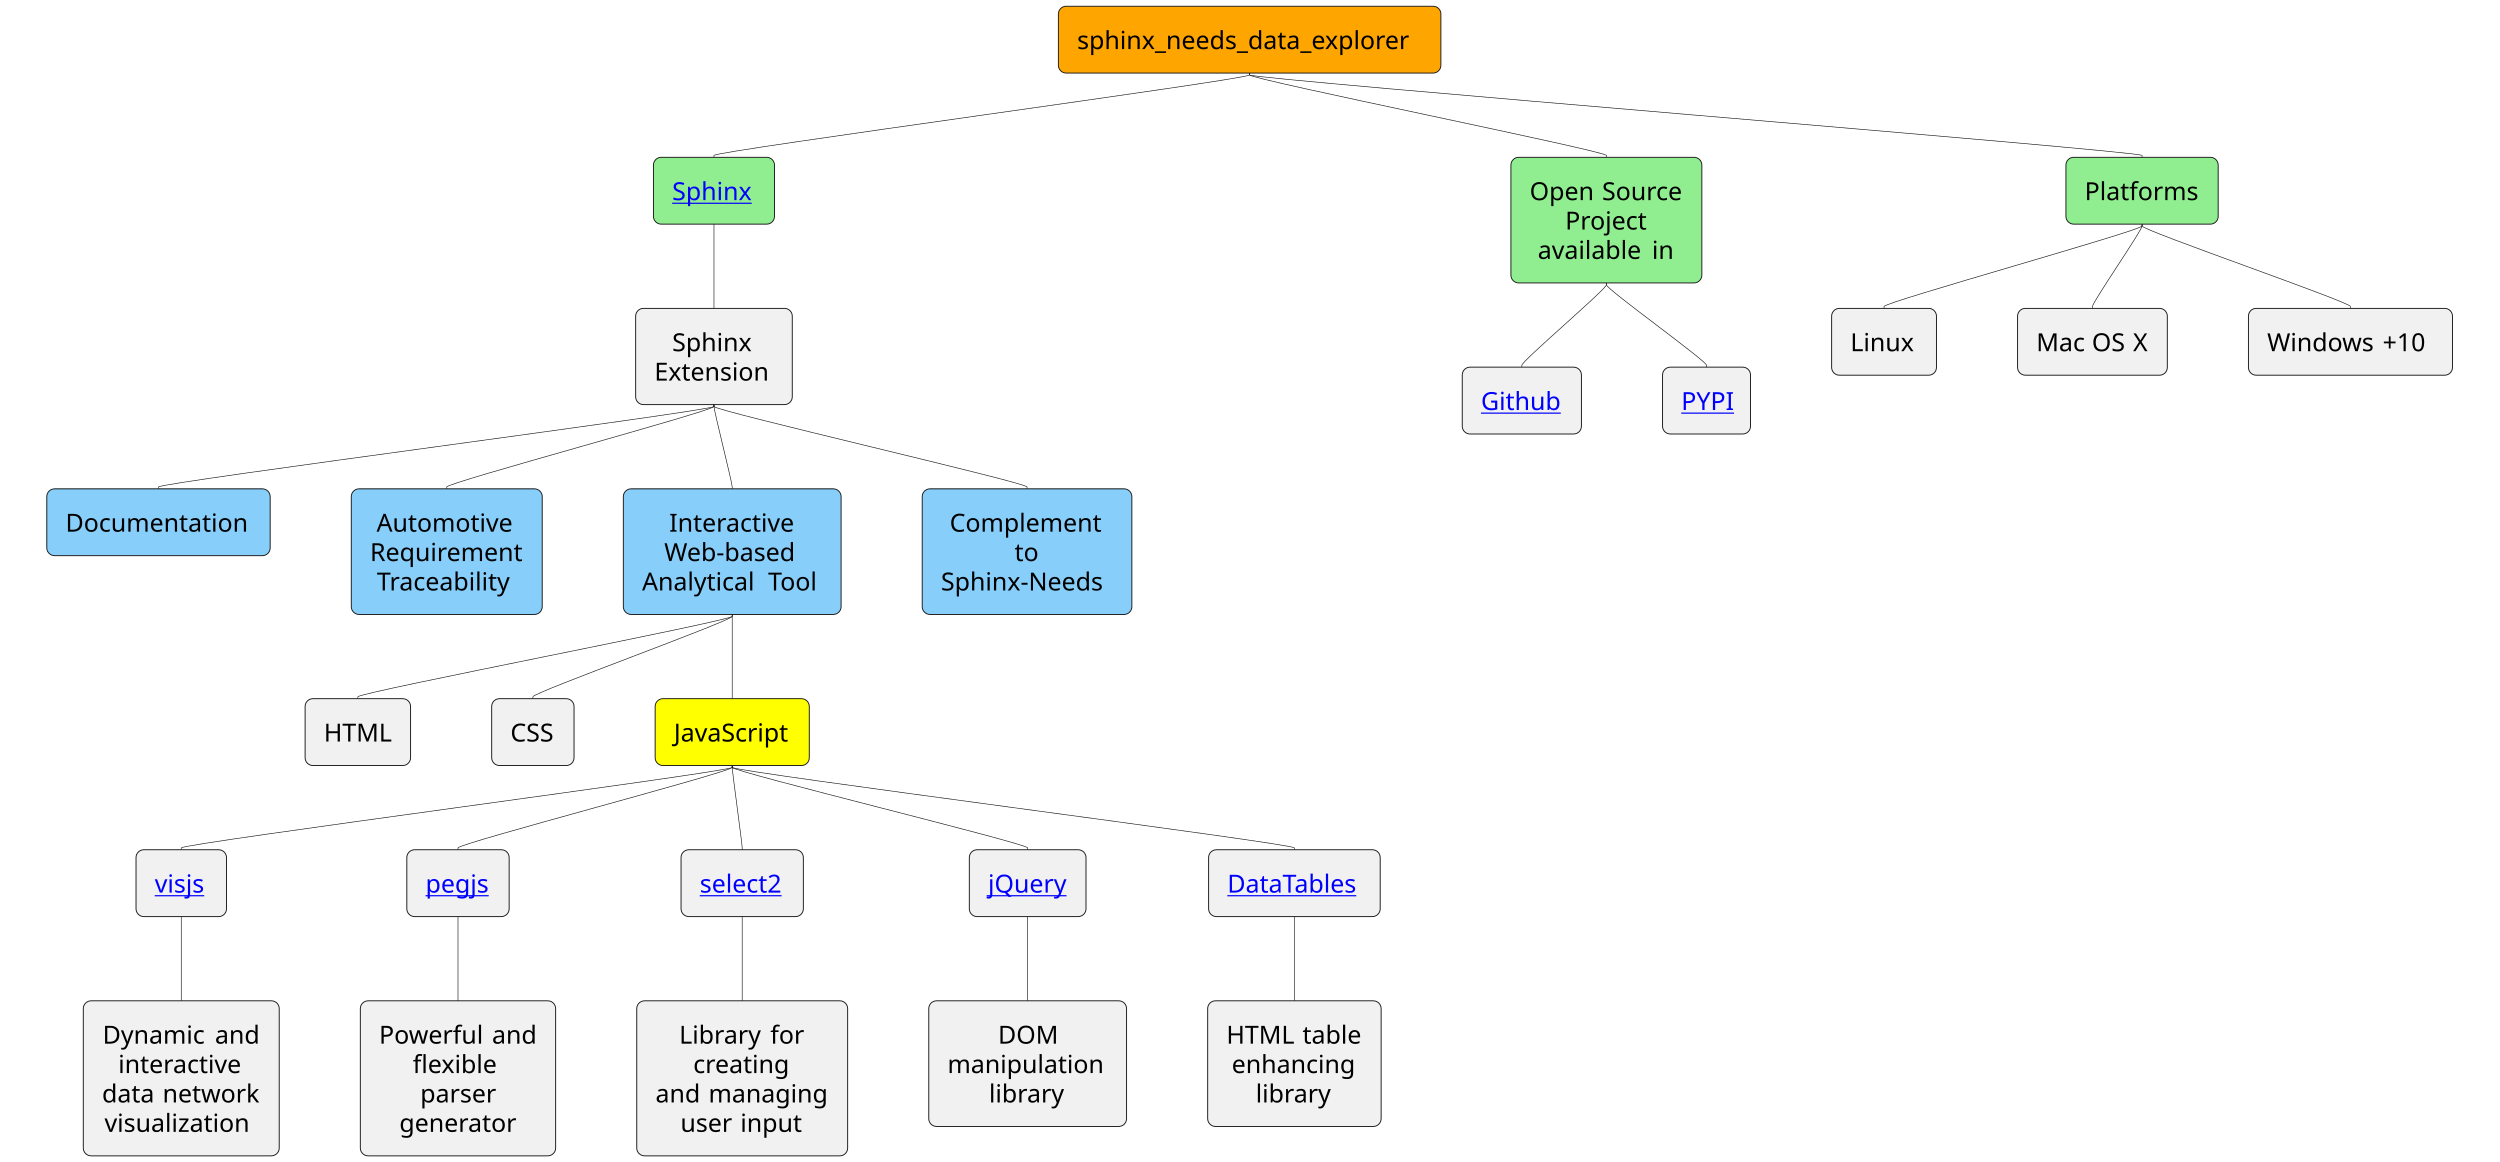
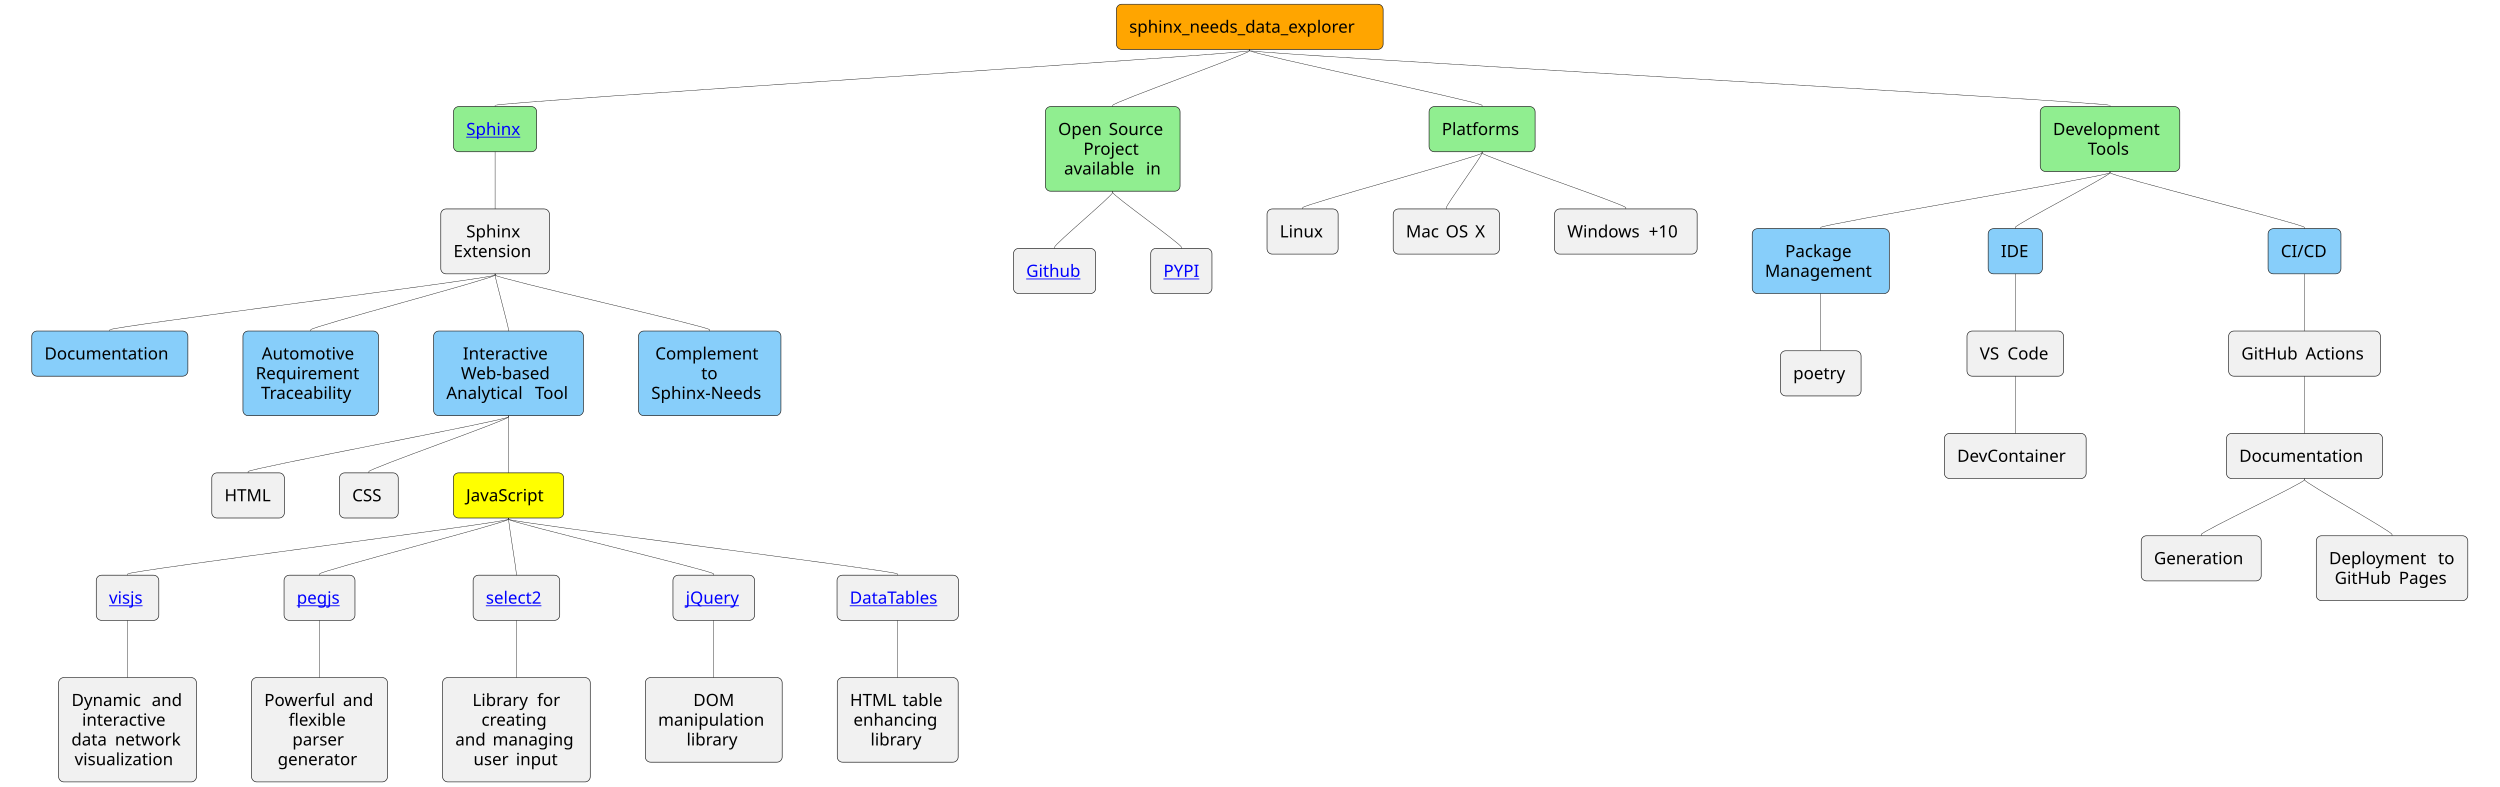
- <svg xmlns="http://www.w3.org/2000/svg" xmlns:xlink="http://www.w3.org/1999/xlink" contentStyleType="text/css" height="838.8px" preserveAspectRatio="none" style="width:1803px;height:838px;background:#FFFFFF;" version="1.1" viewBox="0 0 1803 838" width="1803.15px" zoomAndPan="magnify">
+ <svg xmlns="http://www.w3.org/2000/svg" xmlns:xlink="http://www.w3.org/1999/xlink" contentStyleType="text/css" height="835.65px" preserveAspectRatio="none" style="width:2655px;height:835px;background:#FFFFFF;" version="1.1" viewBox="0 0 2655 835" width="2655px" zoomAndPan="magnify">
  <defs />
  <g>
-     <rect fill="#FFA500" height="48.199" rx="5.625" ry="5.625" style="stroke:#181818;stroke-width:0.675;" width="275.85" x="763.312" y="4.5" />
-     <text fill="#000000" font-family="sans-serif" font-size="18" lengthAdjust="spacing" textLength="248.85" x="776.812" y="35.402">sphinx_needs_data_explorer</text>
-     <rect fill="#90EE90" height="48.199" rx="5.625" ry="5.625" style="stroke:#181818;stroke-width:0.675;" width="87.3" x="471.262" y="113.449" />
+     <rect fill="#FFA500" height="47.953" rx="5.625" ry="5.625" style="stroke:#181818;stroke-width:0.675;" width="283.219" x="1185.663" y="4.5" />
+     <text fill="#000000" font-family="sans-serif" font-size="18" lengthAdjust="spacing" textLength="256.219" x="1199.163" y="34.708">sphinx_needs_data_explorer</text>
+     <rect fill="#90EE90" height="47.953" rx="5.625" ry="5.625" style="stroke:#181818;stroke-width:0.675;" width="88.321" x="481.628" y="113.203" />
    <a href="https://www.sphinx-doc.org/en/master/" target="_top" title="https://www.sphinx-doc.org/en/master/" xlink:actuate="onRequest" xlink:href="https://www.sphinx-doc.org/en/master/" xlink:show="new" xlink:title="https://www.sphinx-doc.org/en/master/" xlink:type="simple">
-       <text fill="#0000FF" font-family="sans-serif" font-size="18" lengthAdjust="spacing" text-decoration="underline" textLength="60.3" x="484.762" y="144.352">Sphinx</text>
+       <text fill="#0000FF" font-family="sans-serif" font-size="18" lengthAdjust="spacing" text-decoration="underline" textLength="61.321" x="495.128" y="143.411">Sphinx</text>
    </a>
-     <rect fill="#F1F1F1" height="69.398" rx="5.625" ry="5.625" style="stroke:#181818;stroke-width:0.675;" width="112.95" x="458.438" y="222.398" />
-     <text fill="#000000" font-family="sans-serif" font-size="18" lengthAdjust="spacing" textLength="60.3" x="484.762" y="253.301">Sphinx</text>
-     <text fill="#000000" font-family="sans-serif" font-size="18" lengthAdjust="spacing" textLength="85.95" x="471.938" y="274.5">Extension</text>
-     <rect fill="#87CEFA" height="48.199" rx="5.625" ry="5.625" style="stroke:#181818;stroke-width:0.675;" width="161.1" x="33.75" y="352.547" />
-     <text fill="#000000" font-family="sans-serif" font-size="18" lengthAdjust="spacing" textLength="134.1" x="47.25" y="383.449">Documentation</text>
-     <path d="M514.913,291.797 L514.913,293.147 C514.913,296.297 114.3,348.047 114.3,351.197 L114.3,352.547 " fill="none" style="stroke:#181818;stroke-width:0.45;" />
-     <rect fill="#87CEFA" height="90.598" rx="5.625" ry="5.625" style="stroke:#181818;stroke-width:0.675;" width="137.7" x="253.35" y="352.547" />
-     <text fill="#000000" font-family="sans-serif" font-size="18" lengthAdjust="spacing" textLength="101.25" x="271.575" y="383.449">Automotive</text>
-     <text fill="#000000" font-family="sans-serif" font-size="18" lengthAdjust="spacing" textLength="110.7" x="266.85" y="404.648">Requirement</text>
-     <text fill="#000000" font-family="sans-serif" font-size="18" lengthAdjust="spacing" textLength="100.8" x="271.8" y="425.848">Traceability</text>
-     <path d="M514.913,291.797 L514.913,293.147 C514.913,296.297 322.2,348.047 322.2,351.197 L322.2,352.547 " fill="none" style="stroke:#181818;stroke-width:0.45;" />
-     <rect fill="#87CEFA" height="90.598" rx="5.625" ry="5.625" style="stroke:#181818;stroke-width:0.675;" width="157.05" x="449.55" y="352.547" />
-     <text fill="#000000" font-family="sans-serif" font-size="18" lengthAdjust="spacing" textLength="90.9" x="482.625" y="383.449">Interactive</text>
-     <text fill="#000000" font-family="sans-serif" font-size="18" lengthAdjust="spacing" textLength="98.1" x="479.025" y="404.648">Web-based</text>
-     <text fill="#000000" font-family="sans-serif" font-size="18" lengthAdjust="spacing" textLength="85.05" x="463.05" y="425.848">Analytical</text>
-     <text fill="#000000" font-family="sans-serif" font-size="18" lengthAdjust="spacing" textLength="5.85" x="548.1" y="425.848"> </text>
-     <text fill="#000000" font-family="sans-serif" font-size="18" lengthAdjust="spacing" textLength="39.15" x="553.95" y="425.848">Tool</text>
-     <rect fill="#F1F1F1" height="48.199" rx="5.625" ry="5.625" style="stroke:#181818;stroke-width:0.675;" width="76.05" x="220.05" y="503.894" />
-     <text fill="#000000" font-family="sans-serif" font-size="18" lengthAdjust="spacing" textLength="49.05" x="233.55" y="534.797">HTML</text>
-     <path d="M528.075,443.144 L528.075,444.495 C528.075,447.644 258.075,499.394 258.075,502.545 L258.075,503.894 " fill="none" style="stroke:#181818;stroke-width:0.45;" />
-     <rect fill="#F1F1F1" height="48.199" rx="5.625" ry="5.625" style="stroke:#181818;stroke-width:0.675;" width="59.4" x="354.6" y="503.894" />
-     <text fill="#000000" font-family="sans-serif" font-size="18" lengthAdjust="spacing" textLength="32.4" x="368.1" y="534.797">CSS</text>
-     <path d="M528.075,443.144 L528.075,444.495 C528.075,447.644 384.3,499.394 384.3,502.545 L384.3,503.894 " fill="none" style="stroke:#181818;stroke-width:0.45;" />
-     <rect fill="#FFFF00" height="48.199" rx="5.625" ry="5.625" style="stroke:#181818;stroke-width:0.675;" width="111.15" x="472.5" y="503.894" />
-     <text fill="#000000" font-family="sans-serif" font-size="18" lengthAdjust="spacing" textLength="84.15" x="486" y="534.797">JavaScript</text>
-     <rect fill="#F1F1F1" height="48.199" rx="5.625" ry="5.625" style="stroke:#181818;stroke-width:0.675;" width="65.25" x="98.1" y="612.844" />
+     <rect fill="#F1F1F1" height="68.906" rx="5.625" ry="5.625" style="stroke:#181818;stroke-width:0.675;" width="115.365" x="468.107" y="221.906" />
+     <text fill="#000000" font-family="sans-serif" font-size="18" lengthAdjust="spacing" textLength="61.321" x="495.128" y="252.114">Sphinx</text>
+     <text fill="#000000" font-family="sans-serif" font-size="18" lengthAdjust="spacing" textLength="88.365" x="481.607" y="273.067">Extension</text>
+     <rect fill="#87CEFA" height="47.953" rx="5.625" ry="5.625" style="stroke:#181818;stroke-width:0.675;" width="165.762" x="33.75" y="351.562" />
+     <text fill="#000000" font-family="sans-serif" font-size="18" lengthAdjust="spacing" textLength="138.762" x="47.25" y="381.771">Documentation</text>
+     <path d="M525.789,290.812 L525.789,292.163 C525.789,295.312 116.631,347.062 116.631,350.212 L116.631,351.562 " fill="none" style="stroke:#181818;stroke-width:0.45;" />
+     <rect fill="#87CEFA" height="89.859" rx="5.625" ry="5.625" style="stroke:#181818;stroke-width:0.675;" width="143.965" x="258.012" y="351.562" />
+     <text fill="#000000" font-family="sans-serif" font-size="18" lengthAdjust="spacing" textLength="104.124" x="277.932" y="381.771">Automotive</text>
+     <text fill="#000000" font-family="sans-serif" font-size="18" lengthAdjust="spacing" textLength="116.965" x="271.512" y="402.724">Requirement</text>
+     <text fill="#000000" font-family="sans-serif" font-size="18" lengthAdjust="spacing" textLength="105.565" x="277.211" y="423.677">Traceability</text>
+     <path d="M525.789,290.812 L525.789,292.163 C525.789,295.312 329.994,347.062 329.994,350.212 L329.994,351.562 " fill="none" style="stroke:#181818;stroke-width:0.45;" />
+     <rect fill="#87CEFA" height="89.859" rx="5.625" ry="5.625" style="stroke:#181818;stroke-width:0.675;" width="159.135" x="460.477" y="351.562" />
+     <text fill="#000000" font-family="sans-serif" font-size="18" lengthAdjust="spacing" textLength="96.961" x="491.563" y="381.771">Interactive</text>
+     <text fill="#000000" font-family="sans-serif" font-size="18" lengthAdjust="spacing" textLength="101.127" x="489.481" y="402.724">Web-based</text>
+     <text fill="#000000" font-family="sans-serif" font-size="18" lengthAdjust="spacing" textLength="88.392" x="473.977" y="423.677">Analytical</text>
+     <text fill="#000000" font-family="sans-serif" font-size="18" lengthAdjust="spacing" textLength="5.722" x="562.368" y="423.677"> </text>
+     <text fill="#000000" font-family="sans-serif" font-size="18" lengthAdjust="spacing" textLength="38.022" x="568.09" y="423.677">Tool</text>
+     <rect fill="#F1F1F1" height="47.953" rx="5.625" ry="5.625" style="stroke:#181818;stroke-width:0.675;" width="77.089" x="224.921" y="502.172" />
+     <text fill="#000000" font-family="sans-serif" font-size="18" lengthAdjust="spacing" textLength="50.089" x="238.421" y="532.38">HTML</text>
+     <path d="M540.044,441.422 L540.044,442.772 C540.044,445.922 263.465,497.672 263.465,500.822 L263.465,502.172 " fill="none" style="stroke:#181818;stroke-width:0.45;" />
+     <rect fill="#F1F1F1" height="47.953" rx="5.625" ry="5.625" style="stroke:#181818;stroke-width:0.675;" width="62.42" x="360.51" y="502.172" />
+     <text fill="#000000" font-family="sans-serif" font-size="18" lengthAdjust="spacing" textLength="35.42" x="374.01" y="532.38">CSS</text>
+     <path d="M540.044,441.422 L540.044,442.772 C540.044,445.922 391.72,497.672 391.72,500.822 L391.72,502.172 " fill="none" style="stroke:#181818;stroke-width:0.45;" />
+     <rect fill="#FFFF00" height="47.953" rx="5.625" ry="5.625" style="stroke:#181818;stroke-width:0.675;" width="117.228" x="481.43" y="502.172" />
+     <text fill="#000000" font-family="sans-serif" font-size="18" lengthAdjust="spacing" textLength="90.228" x="494.93" y="532.38">JavaScript</text>
+     <rect fill="#F1F1F1" height="47.953" rx="5.625" ry="5.625" style="stroke:#181818;stroke-width:0.675;" width="66.41" x="102.237" y="610.875" />
    <a href="https://visjs.org" target="_top" title="https://visjs.org" xlink:actuate="onRequest" xlink:href="https://visjs.org" xlink:show="new" xlink:title="https://visjs.org" xlink:type="simple">
-       <text fill="#0000FF" font-family="sans-serif" font-size="18" lengthAdjust="spacing" text-decoration="underline" textLength="38.25" x="111.6" y="643.746">visjs</text>
+       <text fill="#0000FF" font-family="sans-serif" font-size="18" lengthAdjust="spacing" text-decoration="underline" textLength="39.41" x="115.737" y="641.083">visjs</text>
    </a>
-     <rect fill="#F1F1F1" height="111.797" rx="5.625" ry="5.625" style="stroke:#181818;stroke-width:0.675;" width="141.3" x="60.075" y="721.793" />
-     <text fill="#000000" font-family="sans-serif" font-size="18" lengthAdjust="spacing" textLength="75.15" x="74.025" y="752.695">Dynamic</text>
-     <text fill="#000000" font-family="sans-serif" font-size="18" lengthAdjust="spacing" textLength="5.85" x="149.175" y="752.695"> </text>
-     <text fill="#000000" font-family="sans-serif" font-size="18" lengthAdjust="spacing" textLength="32.4" x="155.025" y="752.695">and</text>
-     <text fill="#000000" font-family="sans-serif" font-size="18" lengthAdjust="spacing" textLength="90.9" x="85.275" y="773.894">interactive</text>
-     <text fill="#000000" font-family="sans-serif" font-size="18" lengthAdjust="spacing" textLength="37.8" x="73.575" y="795.094">data</text>
-     <text fill="#000000" font-family="sans-serif" font-size="18" lengthAdjust="spacing" textLength="5.85" x="111.375" y="795.094"> </text>
-     <text fill="#000000" font-family="sans-serif" font-size="18" lengthAdjust="spacing" textLength="70.65" x="117.225" y="795.094">network</text>
-     <text fill="#000000" font-family="sans-serif" font-size="18" lengthAdjust="spacing" textLength="110.7" x="75.375" y="816.293">visualization</text>
-     <path d="M130.725,661.043 L130.725,662.393 C130.725,665.543 130.725,717.293 130.725,720.443 L130.725,721.793 " fill="none" style="stroke:#181818;stroke-width:0.45;" />
-     <path d="M528.075,552.094 L528.075,553.444 C528.075,556.594 130.725,608.344 130.725,611.494 L130.725,612.844 " fill="none" style="stroke:#181818;stroke-width:0.45;" />
-     <rect fill="#F1F1F1" height="48.199" rx="5.625" ry="5.625" style="stroke:#181818;stroke-width:0.675;" width="73.8" x="293.4" y="612.844" />
+     <rect fill="#F1F1F1" height="110.812" rx="5.625" ry="5.625" style="stroke:#181818;stroke-width:0.675;" width="146.364" x="62.26" y="719.578" />
+     <text fill="#000000" font-family="sans-serif" font-size="18" lengthAdjust="spacing" textLength="79.383" x="75.957" y="749.786">Dynamic</text>
+     <text fill="#000000" font-family="sans-serif" font-size="18" lengthAdjust="spacing" textLength="5.722" x="155.34" y="749.786"> </text>
+     <text fill="#000000" font-family="sans-serif" font-size="18" lengthAdjust="spacing" textLength="33.864" x="161.062" y="749.786">and</text>
+     <text fill="#000000" font-family="sans-serif" font-size="18" lengthAdjust="spacing" textLength="96.653" x="87.115" y="770.739">interactive</text>
+     <text fill="#000000" font-family="sans-serif" font-size="18" lengthAdjust="spacing" textLength="40.544" x="75.76" y="791.692">data</text>
+     <text fill="#000000" font-family="sans-serif" font-size="18" lengthAdjust="spacing" textLength="5.722" x="116.303" y="791.692"> </text>
+     <text fill="#000000" font-family="sans-serif" font-size="18" lengthAdjust="spacing" textLength="73.099" x="122.025" y="791.692">network</text>
+     <text fill="#000000" font-family="sans-serif" font-size="18" lengthAdjust="spacing" textLength="112.43" x="79.227" y="812.645">visualization</text>
+     <path d="M135.442,658.828 L135.442,660.178 C135.442,663.328 135.442,715.078 135.442,718.228 L135.442,719.578 " fill="none" style="stroke:#181818;stroke-width:0.45;" />
+     <path d="M540.044,550.125 L540.044,551.475 C540.044,554.625 135.442,606.375 135.442,609.525 L135.442,610.875 " fill="none" style="stroke:#181818;stroke-width:0.45;" />
+     <rect fill="#F1F1F1" height="47.953" rx="5.625" ry="5.625" style="stroke:#181818;stroke-width:0.675;" width="75.305" x="301.669" y="610.875" />
    <a href="https://github.com/peggyjs/peggy" target="_top" title="https://github.com/peggyjs/peggy" xlink:actuate="onRequest" xlink:href="https://github.com/peggyjs/peggy" xlink:show="new" xlink:title="https://github.com/peggyjs/peggy" xlink:type="simple">
-       <text fill="#0000FF" font-family="sans-serif" font-size="18" lengthAdjust="spacing" text-decoration="underline" textLength="46.8" x="306.9" y="643.746">pegjs</text>
+       <text fill="#0000FF" font-family="sans-serif" font-size="18" lengthAdjust="spacing" text-decoration="underline" textLength="48.305" x="315.169" y="641.083">pegjs</text>
    </a>
-     <rect fill="#F1F1F1" height="111.797" rx="5.625" ry="5.625" style="stroke:#181818;stroke-width:0.675;" width="140.85" x="259.875" y="721.793" />
-     <text fill="#000000" font-family="sans-serif" font-size="18" lengthAdjust="spacing" textLength="75.6" x="273.375" y="752.695">Powerful</text>
-     <text fill="#000000" font-family="sans-serif" font-size="18" lengthAdjust="spacing" textLength="5.85" x="348.975" y="752.695"> </text>
-     <text fill="#000000" font-family="sans-serif" font-size="18" lengthAdjust="spacing" textLength="32.4" x="354.825" y="752.695">and</text>
-     <text fill="#000000" font-family="sans-serif" font-size="18" lengthAdjust="spacing" textLength="65.25" x="297.675" y="773.894">flexible</text>
-     <text fill="#000000" font-family="sans-serif" font-size="18" lengthAdjust="spacing" textLength="54.45" x="303.075" y="795.094">parser</text>
-     <text fill="#000000" font-family="sans-serif" font-size="18" lengthAdjust="spacing" textLength="84.6" x="288" y="816.293">generator</text>
-     <path d="M330.3,661.043 L330.3,662.393 C330.3,665.543 330.3,717.293 330.3,720.443 L330.3,721.793 " fill="none" style="stroke:#181818;stroke-width:0.45;" />
-     <path d="M528.075,552.094 L528.075,553.444 C528.075,556.594 330.3,608.344 330.3,611.494 L330.3,612.844 " fill="none" style="stroke:#181818;stroke-width:0.45;" />
-     <rect fill="#F1F1F1" height="48.199" rx="5.625" ry="5.625" style="stroke:#181818;stroke-width:0.675;" width="88.2" x="491.175" y="612.844" />
+     <rect fill="#F1F1F1" height="110.812" rx="5.625" ry="5.625" style="stroke:#181818;stroke-width:0.675;" width="144.395" x="267.124" y="719.578" />
+     <text fill="#000000" font-family="sans-serif" font-size="18" lengthAdjust="spacing" textLength="77.81" x="280.624" y="749.786">Powerful</text>
+     <text fill="#000000" font-family="sans-serif" font-size="18" lengthAdjust="spacing" textLength="5.722" x="358.433" y="749.786"> </text>
+     <text fill="#000000" font-family="sans-serif" font-size="18" lengthAdjust="spacing" textLength="33.864" x="364.155" y="749.786">and</text>
+     <text fill="#000000" font-family="sans-serif" font-size="18" lengthAdjust="spacing" textLength="65.566" x="306.538" y="770.739">flexible</text>
+     <text fill="#000000" font-family="sans-serif" font-size="18" lengthAdjust="spacing" textLength="57.709" x="310.467" y="791.692">parser</text>
+     <text fill="#000000" font-family="sans-serif" font-size="18" lengthAdjust="spacing" textLength="88.884" x="294.88" y="812.645">generator</text>
+     <path d="M339.322,658.828 L339.322,660.178 C339.322,663.328 339.322,715.078 339.322,718.228 L339.322,719.578 " fill="none" style="stroke:#181818;stroke-width:0.45;" />
+     <path d="M540.044,550.125 L540.044,551.475 C540.044,554.625 339.322,606.375 339.322,609.525 L339.322,610.875 " fill="none" style="stroke:#181818;stroke-width:0.45;" />
+     <rect fill="#F1F1F1" height="47.953" rx="5.625" ry="5.625" style="stroke:#181818;stroke-width:0.675;" width="91.934" x="502.477" y="610.875" />
    <a href="https://github.com/select2/select2" target="_top" title="https://github.com/select2/select2" xlink:actuate="onRequest" xlink:href="https://github.com/select2/select2" xlink:show="new" xlink:title="https://github.com/select2/select2" xlink:type="simple">
-       <text fill="#0000FF" font-family="sans-serif" font-size="18" lengthAdjust="spacing" text-decoration="underline" textLength="61.2" x="504.675" y="643.746">select2</text>
+       <text fill="#0000FF" font-family="sans-serif" font-size="18" lengthAdjust="spacing" text-decoration="underline" textLength="64.934" x="515.977" y="641.083">select2</text>
    </a>
-     <rect fill="#F1F1F1" height="111.797" rx="5.625" ry="5.625" style="stroke:#181818;stroke-width:0.675;" width="152.1" x="459.225" y="721.793" />
-     <text fill="#000000" font-family="sans-serif" font-size="18" lengthAdjust="spacing" textLength="59.85" x="489.825" y="752.695">Library</text>
-     <text fill="#000000" font-family="sans-serif" font-size="18" lengthAdjust="spacing" textLength="5.85" x="549.675" y="752.695"> </text>
-     <text fill="#000000" font-family="sans-serif" font-size="18" lengthAdjust="spacing" textLength="25.2" x="555.525" y="752.695">for</text>
-     <text fill="#000000" font-family="sans-serif" font-size="18" lengthAdjust="spacing" textLength="70.65" x="499.95" y="773.894">creating</text>
-     <text fill="#000000" font-family="sans-serif" font-size="18" lengthAdjust="spacing" textLength="32.4" x="472.725" y="795.094">and</text>
-     <text fill="#000000" font-family="sans-serif" font-size="18" lengthAdjust="spacing" textLength="5.85" x="505.125" y="795.094"> </text>
-     <text fill="#000000" font-family="sans-serif" font-size="18" lengthAdjust="spacing" textLength="86.85" x="510.975" y="795.094">managing</text>
-     <text fill="#000000" font-family="sans-serif" font-size="18" lengthAdjust="spacing" textLength="37.35" x="490.725" y="816.293">user</text>
-     <text fill="#000000" font-family="sans-serif" font-size="18" lengthAdjust="spacing" textLength="5.85" x="528.075" y="816.293"> </text>
-     <text fill="#000000" font-family="sans-serif" font-size="18" lengthAdjust="spacing" textLength="45.9" x="533.925" y="816.293">input</text>
-     <path d="M535.275,661.043 L535.275,662.393 C535.275,665.543 535.275,717.293 535.275,720.443 L535.275,721.793 " fill="none" style="stroke:#181818;stroke-width:0.45;" />
-     <path d="M528.075,552.094 L528.075,553.444 C528.075,556.594 535.275,608.344 535.275,611.494 L535.275,612.844 " fill="none" style="stroke:#181818;stroke-width:0.45;" />
-     <rect fill="#F1F1F1" height="48.199" rx="5.625" ry="5.625" style="stroke:#181818;stroke-width:0.675;" width="84.15" x="699.075" y="612.844" />
+     <rect fill="#F1F1F1" height="110.812" rx="5.625" ry="5.625" style="stroke:#181818;stroke-width:0.675;" width="156.85" x="470.019" y="719.578" />
+     <text fill="#000000" font-family="sans-serif" font-size="18" lengthAdjust="spacing" textLength="62.938" x="501.739" y="749.786">Library</text>
+     <text fill="#000000" font-family="sans-serif" font-size="18" lengthAdjust="spacing" textLength="5.722" x="564.678" y="749.786"> </text>
+     <text fill="#000000" font-family="sans-serif" font-size="18" lengthAdjust="spacing" textLength="24.75" x="570.399" y="749.786">for</text>
+     <text fill="#000000" font-family="sans-serif" font-size="18" lengthAdjust="spacing" textLength="74.294" x="511.297" y="770.739">creating</text>
+     <text fill="#000000" font-family="sans-serif" font-size="18" lengthAdjust="spacing" textLength="33.864" x="483.519" y="791.692">and</text>
+     <text fill="#000000" font-family="sans-serif" font-size="18" lengthAdjust="spacing" textLength="5.722" x="517.384" y="791.692"> </text>
+     <text fill="#000000" font-family="sans-serif" font-size="18" lengthAdjust="spacing" textLength="90.264" x="523.105" y="791.692">managing</text>
+     <text fill="#000000" font-family="sans-serif" font-size="18" lengthAdjust="spacing" textLength="39.261" x="502.803" y="812.645">user</text>
+     <text fill="#000000" font-family="sans-serif" font-size="18" lengthAdjust="spacing" textLength="5.722" x="542.063" y="812.645"> </text>
+     <text fill="#000000" font-family="sans-serif" font-size="18" lengthAdjust="spacing" textLength="46.301" x="547.785" y="812.645">input</text>
+     <path d="M548.444,658.828 L548.444,660.178 C548.444,663.328 548.444,715.078 548.444,718.228 L548.444,719.578 " fill="none" style="stroke:#181818;stroke-width:0.45;" />
+     <path d="M540.044,550.125 L540.044,551.475 C540.044,554.625 548.444,606.375 548.444,609.525 L548.444,610.875 " fill="none" style="stroke:#181818;stroke-width:0.45;" />
+     <rect fill="#F1F1F1" height="47.953" rx="5.625" ry="5.625" style="stroke:#181818;stroke-width:0.675;" width="86.704" x="714.676" y="610.875" />
    <a href="https://github.com/jquery/jquery" target="_top" title="https://github.com/jquery/jquery" xlink:actuate="onRequest" xlink:href="https://github.com/jquery/jquery" xlink:show="new" xlink:title="https://github.com/jquery/jquery" xlink:type="simple">
-       <text fill="#0000FF" font-family="sans-serif" font-size="18" lengthAdjust="spacing" text-decoration="underline" textLength="57.15" x="712.575" y="643.746">jQuery</text>
+       <text fill="#0000FF" font-family="sans-serif" font-size="18" lengthAdjust="spacing" text-decoration="underline" textLength="59.704" x="728.176" y="641.083">jQuery</text>
    </a>
-     <rect fill="#F1F1F1" height="90.598" rx="5.625" ry="5.625" style="stroke:#181818;stroke-width:0.675;" width="142.65" x="669.825" y="721.793" />
-     <text fill="#000000" font-family="sans-serif" font-size="18" lengthAdjust="spacing" textLength="42.75" x="719.775" y="752.695">DOM</text>
-     <text fill="#000000" font-family="sans-serif" font-size="18" lengthAdjust="spacing" textLength="115.65" x="683.325" y="773.894">manipulation</text>
-     <text fill="#000000" font-family="sans-serif" font-size="18" lengthAdjust="spacing" textLength="55.8" x="713.25" y="795.094">library</text>
-     <path d="M741.15,661.043 L741.15,662.393 C741.15,665.543 741.15,717.293 741.15,720.443 L741.15,721.793 " fill="none" style="stroke:#181818;stroke-width:0.45;" />
-     <path d="M528.075,552.094 L528.075,553.444 C528.075,556.594 741.15,608.344 741.15,611.494 L741.15,612.844 " fill="none" style="stroke:#181818;stroke-width:0.45;" />
-     <rect fill="#F1F1F1" height="48.199" rx="5.625" ry="5.625" style="stroke:#181818;stroke-width:0.675;" width="123.75" x="871.65" y="612.844" />
+     <rect fill="#F1F1F1" height="89.859" rx="5.625" ry="5.625" style="stroke:#181818;stroke-width:0.675;" width="145.318" x="685.369" y="719.578" />
+     <text fill="#000000" font-family="sans-serif" font-size="18" lengthAdjust="spacing" textLength="43.559" x="736.249" y="749.786">DOM</text>
+     <text fill="#000000" font-family="sans-serif" font-size="18" lengthAdjust="spacing" textLength="118.318" x="698.869" y="770.739">manipulation</text>
+     <text fill="#000000" font-family="sans-serif" font-size="18" lengthAdjust="spacing" textLength="57.911" x="729.072" y="791.692">library</text>
+     <path d="M758.028,658.828 L758.028,660.178 C758.028,663.328 758.028,715.078 758.028,718.228 L758.028,719.578 " fill="none" style="stroke:#181818;stroke-width:0.45;" />
+     <path d="M540.044,550.125 L540.044,551.475 C540.044,554.625 758.028,606.375 758.028,609.525 L758.028,610.875 " fill="none" style="stroke:#181818;stroke-width:0.45;" />
+     <rect fill="#F1F1F1" height="47.953" rx="5.625" ry="5.625" style="stroke:#181818;stroke-width:0.675;" width="128.883" x="888.946" y="610.875" />
    <a href="https://github.com/DataTables/DataTablesSrc" target="_top" title="https://github.com/DataTables/DataTablesSrc" xlink:actuate="onRequest" xlink:href="https://github.com/DataTables/DataTablesSrc" xlink:show="new" xlink:title="https://github.com/DataTables/DataTablesSrc" xlink:type="simple">
-       <text fill="#0000FF" font-family="sans-serif" font-size="18" lengthAdjust="spacing" text-decoration="underline" textLength="96.75" x="885.15" y="643.746">DataTables</text>
+       <text fill="#0000FF" font-family="sans-serif" font-size="18" lengthAdjust="spacing" text-decoration="underline" textLength="101.883" x="902.446" y="641.083">DataTables</text>
    </a>
-     <rect fill="#F1F1F1" height="90.598" rx="5.625" ry="5.625" style="stroke:#181818;stroke-width:0.675;" width="125.1" x="870.975" y="721.793" />
-     <text fill="#000000" font-family="sans-serif" font-size="18" lengthAdjust="spacing" textLength="49.05" x="884.475" y="752.695">HTML</text>
-     <text fill="#000000" font-family="sans-serif" font-size="18" lengthAdjust="spacing" textLength="5.85" x="933.525" y="752.695"> </text>
-     <text fill="#000000" font-family="sans-serif" font-size="18" lengthAdjust="spacing" textLength="43.2" x="939.375" y="752.695">table</text>
-     <text fill="#000000" font-family="sans-serif" font-size="18" lengthAdjust="spacing" textLength="90.45" x="888.3" y="773.894">enhancing</text>
-     <text fill="#000000" font-family="sans-serif" font-size="18" lengthAdjust="spacing" textLength="55.8" x="905.625" y="795.094">library</text>
-     <path d="M933.525,661.043 L933.525,662.393 C933.525,665.543 933.525,717.293 933.525,720.443 L933.525,721.793 " fill="none" style="stroke:#181818;stroke-width:0.45;" />
-     <path d="M528.075,552.094 L528.075,553.444 C528.075,556.594 933.525,608.344 933.525,611.494 L933.525,612.844 " fill="none" style="stroke:#181818;stroke-width:0.45;" />
-     <path d="M528.075,443.144 L528.075,444.495 C528.075,447.644 528.075,499.394 528.075,502.545 L528.075,503.894 " fill="none" style="stroke:#181818;stroke-width:0.45;" />
-     <path d="M514.913,291.797 L514.913,293.147 C514.913,296.297 528.075,348.047 528.075,351.197 L528.075,352.547 " fill="none" style="stroke:#181818;stroke-width:0.45;" />
-     <rect fill="#87CEFA" height="90.598" rx="5.625" ry="5.625" style="stroke:#181818;stroke-width:0.675;" width="151.2" x="665.1" y="352.547" />
-     <text fill="#000000" font-family="sans-serif" font-size="18" lengthAdjust="spacing" textLength="111.6" x="684.9" y="383.449">Complement</text>
-     <text fill="#000000" font-family="sans-serif" font-size="18" lengthAdjust="spacing" textLength="18" x="731.7" y="404.648">to</text>
-     <text fill="#000000" font-family="sans-serif" font-size="18" lengthAdjust="spacing" textLength="124.2" x="678.6" y="425.848">Sphinx-Needs</text>
-     <path d="M514.913,291.797 L514.913,293.147 C514.913,296.297 740.7,348.047 740.7,351.197 L740.7,352.547 " fill="none" style="stroke:#181818;stroke-width:0.45;" />
-     <path d="M514.913,161.648 L514.913,162.998 C514.913,166.148 514.913,217.898 514.913,221.048 L514.913,222.398 " fill="none" style="stroke:#181818;stroke-width:0.45;" />
-     <path d="M901.237,52.699 L901.237,54.049 C901.237,57.199 514.913,108.949 514.913,112.099 L514.913,113.449 " fill="none" style="stroke:#181818;stroke-width:0.45;" />
-     <rect fill="#90EE90" height="90.598" rx="5.625" ry="5.625" style="stroke:#181818;stroke-width:0.675;" width="137.7" x="1089.675" y="113.449" />
-     <text fill="#000000" font-family="sans-serif" font-size="18" lengthAdjust="spacing" textLength="46.35" x="1103.175" y="144.352">Open</text>
-     <text fill="#000000" font-family="sans-serif" font-size="18" lengthAdjust="spacing" textLength="5.85" x="1149.525" y="144.352"> </text>
-     <text fill="#000000" font-family="sans-serif" font-size="18" lengthAdjust="spacing" textLength="58.5" x="1155.375" y="144.352">Source</text>
-     <text fill="#000000" font-family="sans-serif" font-size="18" lengthAdjust="spacing" textLength="59.4" x="1128.825" y="165.551">Project</text>
-     <text fill="#000000" font-family="sans-serif" font-size="18" lengthAdjust="spacing" textLength="76.5" x="1109.025" y="186.75">available</text>
-     <text fill="#000000" font-family="sans-serif" font-size="18" lengthAdjust="spacing" textLength="5.85" x="1185.525" y="186.75"> </text>
-     <text fill="#000000" font-family="sans-serif" font-size="18" lengthAdjust="spacing" textLength="16.65" x="1191.375" y="186.75">in</text>
-     <rect fill="#F1F1F1" height="48.199" rx="5.625" ry="5.625" style="stroke:#181818;stroke-width:0.675;" width="85.95" x="1054.575" y="264.797" />
+     <rect fill="#F1F1F1" height="89.859" rx="5.625" ry="5.625" style="stroke:#181818;stroke-width:0.675;" width="128.399" x="889.187" y="719.578" />
+     <text fill="#000000" font-family="sans-serif" font-size="18" lengthAdjust="spacing" textLength="50.089" x="902.687" y="749.786">HTML</text>
+     <text fill="#000000" font-family="sans-serif" font-size="18" lengthAdjust="spacing" textLength="5.722" x="952.776" y="749.786"> </text>
+     <text fill="#000000" font-family="sans-serif" font-size="18" lengthAdjust="spacing" textLength="45.589" x="958.498" y="749.786">table</text>
+     <text fill="#000000" font-family="sans-serif" font-size="18" lengthAdjust="spacing" textLength="94.061" x="906.357" y="770.739">enhancing</text>
+     <text fill="#000000" font-family="sans-serif" font-size="18" lengthAdjust="spacing" textLength="57.911" x="924.431" y="791.692">library</text>
+     <path d="M953.387,658.828 L953.387,660.178 C953.387,663.328 953.387,715.078 953.387,718.228 L953.387,719.578 " fill="none" style="stroke:#181818;stroke-width:0.45;" />
+     <path d="M540.044,550.125 L540.044,551.475 C540.044,554.625 953.387,606.375 953.387,609.525 L953.387,610.875 " fill="none" style="stroke:#181818;stroke-width:0.45;" />
+     <path d="M540.044,441.422 L540.044,442.772 C540.044,445.922 540.044,497.672 540.044,500.822 L540.044,502.172 " fill="none" style="stroke:#181818;stroke-width:0.45;" />
+     <path d="M525.789,290.812 L525.789,292.163 C525.789,295.312 540.044,347.062 540.044,350.212 L540.044,351.562 " fill="none" style="stroke:#181818;stroke-width:0.45;" />
+     <rect fill="#87CEFA" height="89.859" rx="5.625" ry="5.625" style="stroke:#181818;stroke-width:0.675;" width="151.233" x="678.111" y="351.562" />
+     <text fill="#000000" font-family="sans-serif" font-size="18" lengthAdjust="spacing" textLength="115.69" x="695.883" y="381.771">Complement</text>
+     <text fill="#000000" font-family="sans-serif" font-size="18" lengthAdjust="spacing" textLength="18.07" x="744.693" y="402.724">to</text>
+     <text fill="#000000" font-family="sans-serif" font-size="18" lengthAdjust="spacing" textLength="124.233" x="691.611" y="423.677">Sphinx-Needs</text>
+     <path d="M525.789,290.812 L525.789,292.163 C525.789,295.312 753.728,347.062 753.728,350.212 L753.728,351.562 " fill="none" style="stroke:#181818;stroke-width:0.45;" />
+     <path d="M525.789,161.156 L525.789,162.506 C525.789,165.656 525.789,217.406 525.789,220.556 L525.789,221.906 " fill="none" style="stroke:#181818;stroke-width:0.45;" />
+     <path d="M1327.273,52.453 L1327.273,53.803 C1327.273,56.953 525.789,108.703 525.789,111.853 L525.789,113.203 " fill="none" style="stroke:#181818;stroke-width:0.45;" />
+     <rect fill="#90EE90" height="89.859" rx="5.625" ry="5.625" style="stroke:#181818;stroke-width:0.675;" width="143.016" x="1110.201" y="113.203" />
+     <text fill="#000000" font-family="sans-serif" font-size="18" lengthAdjust="spacing" textLength="48.076" x="1123.701" y="143.411">Open</text>
+     <text fill="#000000" font-family="sans-serif" font-size="18" lengthAdjust="spacing" textLength="5.722" x="1171.778" y="143.411"> </text>
+     <text fill="#000000" font-family="sans-serif" font-size="18" lengthAdjust="spacing" textLength="62.218" x="1177.499" y="143.411">Source</text>
+     <text fill="#000000" font-family="sans-serif" font-size="18" lengthAdjust="spacing" textLength="62.297" x="1150.561" y="164.364">Project</text>
+     <text fill="#000000" font-family="sans-serif" font-size="18" lengthAdjust="spacing" textLength="81.246" x="1130.021" y="185.317">available</text>
+     <text fill="#000000" font-family="sans-serif" font-size="18" lengthAdjust="spacing" textLength="5.722" x="1211.267" y="185.317"> </text>
+     <text fill="#000000" font-family="sans-serif" font-size="18" lengthAdjust="spacing" textLength="16.409" x="1216.988" y="185.317">in</text>
+     <rect fill="#F1F1F1" height="47.953" rx="5.625" ry="5.625" style="stroke:#181818;stroke-width:0.675;" width="87.249" x="1076.328" y="263.812" />
    <a href="https://github.com/mi-parkes/sphinx-needs-data-explorer" target="_top" title="https://github.com/mi-parkes/sphinx-needs-data-explorer" xlink:actuate="onRequest" xlink:href="https://github.com/mi-parkes/sphinx-needs-data-explorer" xlink:show="new" xlink:title="https://github.com/mi-parkes/sphinx-needs-data-explorer" xlink:type="simple">
-       <text fill="#0000FF" font-family="sans-serif" font-size="18" lengthAdjust="spacing" text-decoration="underline" textLength="58.95" x="1068.075" y="295.699">Github</text>
+       <text fill="#0000FF" font-family="sans-serif" font-size="18" lengthAdjust="spacing" text-decoration="underline" textLength="60.249" x="1089.828" y="294.021">Github</text>
    </a>
-     <path d="M1158.525,204.047 L1158.525,205.397 C1158.525,208.547 1097.55,260.297 1097.55,263.447 L1097.55,264.797 " fill="none" style="stroke:#181818;stroke-width:0.45;" />
-     <rect fill="#F1F1F1" height="48.199" rx="5.625" ry="5.625" style="stroke:#181818;stroke-width:0.675;" width="63.45" x="1199.025" y="264.797" />
+     <path d="M1181.709,203.062 L1181.709,204.412 C1181.709,207.562 1119.953,259.312 1119.953,262.462 L1119.953,263.812 " fill="none" style="stroke:#181818;stroke-width:0.45;" />
+     <rect fill="#F1F1F1" height="47.953" rx="5.625" ry="5.625" style="stroke:#181818;stroke-width:0.675;" width="65.013" x="1222.077" y="263.812" />
    <a href="https://pypi.org/project/sphinx-needs-data-explorer" target="_top" title="https://pypi.org/project/sphinx-needs-data-explorer" xlink:actuate="onRequest" xlink:href="https://pypi.org/project/sphinx-needs-data-explorer" xlink:show="new" xlink:title="https://pypi.org/project/sphinx-needs-data-explorer" xlink:type="simple">
-       <text fill="#0000FF" font-family="sans-serif" font-size="18" lengthAdjust="spacing" text-decoration="underline" textLength="36.45" x="1212.525" y="295.699">PYPI</text>
+       <text fill="#0000FF" font-family="sans-serif" font-size="18" lengthAdjust="spacing" text-decoration="underline" textLength="38.013" x="1235.577" y="294.021">PYPI</text>
    </a>
-     <path d="M1158.525,204.047 L1158.525,205.397 C1158.525,208.547 1230.75,260.297 1230.75,263.447 L1230.75,264.797 " fill="none" style="stroke:#181818;stroke-width:0.45;" />
-     <path d="M901.237,52.699 L901.237,54.049 C901.237,57.199 1158.525,108.949 1158.525,112.099 L1158.525,113.449 " fill="none" style="stroke:#181818;stroke-width:0.45;" />
-     <rect fill="#90EE90" height="48.199" rx="5.625" ry="5.625" style="stroke:#181818;stroke-width:0.675;" width="109.8" x="1489.95" y="113.449" />
-     <text fill="#000000" font-family="sans-serif" font-size="18" lengthAdjust="spacing" textLength="82.8" x="1503.45" y="144.352">Platforms</text>
-     <rect fill="#F1F1F1" height="48.199" rx="5.625" ry="5.625" style="stroke:#181818;stroke-width:0.675;" width="75.6" x="1320.975" y="222.398" />
-     <text fill="#000000" font-family="sans-serif" font-size="18" lengthAdjust="spacing" textLength="48.6" x="1334.475" y="253.301">Linux</text>
-     <path d="M1544.85,161.648 L1544.85,162.998 C1544.85,166.148 1358.775,217.898 1358.775,221.048 L1358.775,222.398 " fill="none" style="stroke:#181818;stroke-width:0.45;" />
-     <rect fill="#F1F1F1" height="48.199" rx="5.625" ry="5.625" style="stroke:#181818;stroke-width:0.675;" width="108" x="1455.075" y="222.398" />
-     <text fill="#000000" font-family="sans-serif" font-size="18" lengthAdjust="spacing" textLength="34.2" x="1468.575" y="253.301">Mac</text>
-     <text fill="#000000" font-family="sans-serif" font-size="18" lengthAdjust="spacing" textLength="5.85" x="1502.775" y="253.301"> </text>
-     <text fill="#000000" font-family="sans-serif" font-size="18" lengthAdjust="spacing" textLength="23.85" x="1508.625" y="253.301">OS</text>
-     <text fill="#000000" font-family="sans-serif" font-size="18" lengthAdjust="spacing" textLength="5.85" x="1532.475" y="253.301"> </text>
-     <text fill="#000000" font-family="sans-serif" font-size="18" lengthAdjust="spacing" textLength="11.25" x="1538.325" y="253.301">X</text>
-     <path d="M1544.85,161.648 L1544.85,162.998 C1544.85,166.148 1509.075,217.898 1509.075,221.048 L1509.075,222.398 " fill="none" style="stroke:#181818;stroke-width:0.45;" />
-     <rect fill="#F1F1F1" height="48.199" rx="5.625" ry="5.625" style="stroke:#181818;stroke-width:0.675;" width="147.15" x="1621.575" y="222.398" />
-     <text fill="#000000" font-family="sans-serif" font-size="18" lengthAdjust="spacing" textLength="77.4" x="1635.075" y="253.301">Windows</text>
-     <text fill="#000000" font-family="sans-serif" font-size="18" lengthAdjust="spacing" textLength="5.85" x="1712.475" y="253.301"> </text>
-     <text fill="#000000" font-family="sans-serif" font-size="18" lengthAdjust="spacing" textLength="36.9" x="1718.325" y="253.301">+10</text>
-     <path d="M1544.85,161.648 L1544.85,162.998 C1544.85,166.148 1695.15,217.898 1695.15,221.048 L1695.15,222.398 " fill="none" style="stroke:#181818;stroke-width:0.45;" />
-     <path d="M901.237,52.699 L901.237,54.049 C901.237,57.199 1544.85,108.949 1544.85,112.099 L1544.85,113.449 " fill="none" style="stroke:#181818;stroke-width:0.45;" />
+     <path d="M1181.709,203.062 L1181.709,204.412 C1181.709,207.562 1254.584,259.312 1254.584,262.462 L1254.584,263.812 " fill="none" style="stroke:#181818;stroke-width:0.45;" />
+     <path d="M1327.273,52.453 L1327.273,53.803 C1327.273,56.953 1181.709,108.703 1181.709,111.853 L1181.709,113.203 " fill="none" style="stroke:#181818;stroke-width:0.45;" />
+     <rect fill="#90EE90" height="47.953" rx="5.625" ry="5.625" style="stroke:#181818;stroke-width:0.675;" width="112.606" x="1517.676" y="113.203" />
+     <text fill="#000000" font-family="sans-serif" font-size="18" lengthAdjust="spacing" textLength="85.606" x="1531.176" y="143.411">Platforms</text>
+     <rect fill="#F1F1F1" height="47.953" rx="5.625" ry="5.625" style="stroke:#181818;stroke-width:0.675;" width="75.498" x="1345.59" y="221.906" />
+     <text fill="#000000" font-family="sans-serif" font-size="18" lengthAdjust="spacing" textLength="48.498" x="1359.09" y="252.114">Linux</text>
+     <path d="M1573.978,161.156 L1573.978,162.506 C1573.978,165.656 1383.339,217.406 1383.339,220.556 L1383.339,221.906 " fill="none" style="stroke:#181818;stroke-width:0.45;" />
+     <rect fill="#F1F1F1" height="47.953" rx="5.625" ry="5.625" style="stroke:#181818;stroke-width:0.675;" width="112.825" x="1479.588" y="221.906" />
+     <text fill="#000000" font-family="sans-serif" font-size="18" lengthAdjust="spacing" textLength="36.457" x="1493.088" y="252.114">Mac</text>
+     <text fill="#000000" font-family="sans-serif" font-size="18" lengthAdjust="spacing" textLength="5.722" x="1529.545" y="252.114"> </text>
+     <text fill="#000000" font-family="sans-serif" font-size="18" lengthAdjust="spacing" textLength="25.594" x="1535.267" y="252.114">OS</text>
+     <text fill="#000000" font-family="sans-serif" font-size="18" lengthAdjust="spacing" textLength="5.722" x="1560.861" y="252.114"> </text>
+     <text fill="#000000" font-family="sans-serif" font-size="18" lengthAdjust="spacing" textLength="12.331" x="1566.582" y="252.114">X</text>
+     <path d="M1573.978,161.156 L1573.978,162.506 C1573.978,165.656 1536.001,217.406 1536.001,220.556 L1536.001,221.906 " fill="none" style="stroke:#181818;stroke-width:0.45;" />
+     <rect fill="#F1F1F1" height="47.953" rx="5.625" ry="5.625" style="stroke:#181818;stroke-width:0.675;" width="151.453" x="1650.913" y="221.906" />
+     <text fill="#000000" font-family="sans-serif" font-size="18" lengthAdjust="spacing" textLength="80.745" x="1664.413" y="252.114">Windows</text>
+     <text fill="#000000" font-family="sans-serif" font-size="18" lengthAdjust="spacing" textLength="5.722" x="1745.158" y="252.114"> </text>
+     <text fill="#000000" font-family="sans-serif" font-size="18" lengthAdjust="spacing" textLength="37.986" x="1750.88" y="252.114">+10</text>
+     <path d="M1573.978,161.156 L1573.978,162.506 C1573.978,165.656 1726.64,217.406 1726.64,220.556 L1726.64,221.906 " fill="none" style="stroke:#181818;stroke-width:0.45;" />
+     <path d="M1327.273,52.453 L1327.273,53.803 C1327.273,56.953 1573.978,108.703 1573.978,111.853 L1573.978,113.203 " fill="none" style="stroke:#181818;stroke-width:0.45;" />
+     <rect fill="#90EE90" height="68.906" rx="5.625" ry="5.625" style="stroke:#181818;stroke-width:0.675;" width="148.175" x="2166.743" y="113.203" />
+     <text fill="#000000" font-family="sans-serif" font-size="18" lengthAdjust="spacing" textLength="121.175" x="2180.243" y="143.411">Development</text>
+     <text fill="#000000" font-family="sans-serif" font-size="18" lengthAdjust="spacing" textLength="47.399" x="2217.131" y="164.364">Tools</text>
+     <rect fill="#87CEFA" height="68.906" rx="5.625" ry="5.625" style="stroke:#181818;stroke-width:0.675;" width="145.573" x="1860.867" y="242.859" />
+     <text fill="#000000" font-family="sans-serif" font-size="18" lengthAdjust="spacing" textLength="75.735" x="1895.785" y="273.067">Package</text>
+     <text fill="#000000" font-family="sans-serif" font-size="18" lengthAdjust="spacing" textLength="118.573" x="1874.367" y="294.021">Management</text>
+     <rect fill="#F1F1F1" height="47.953" rx="5.625" ry="5.625" style="stroke:#181818;stroke-width:0.675;" width="85.623" x="1890.842" y="372.516" />
+     <text fill="#000000" font-family="sans-serif" font-size="18" lengthAdjust="spacing" textLength="58.623" x="1904.342" y="402.724">poetry</text>
+     <path d="M1933.653,311.766 L1933.653,313.116 C1933.653,316.266 1933.653,368.016 1933.653,371.166 L1933.653,372.516 " fill="none" style="stroke:#181818;stroke-width:0.45;" />
+     <path d="M2240.831,182.109 L2240.831,183.459 C2240.831,186.609 1933.653,238.359 1933.653,241.509 L1933.653,242.859 " fill="none" style="stroke:#181818;stroke-width:0.45;" />
+     <rect fill="#87CEFA" height="47.953" rx="5.625" ry="5.625" style="stroke:#181818;stroke-width:0.675;" width="57.542" x="2111.443" y="242.859" />
+     <text fill="#000000" font-family="sans-serif" font-size="18" lengthAdjust="spacing" textLength="30.542" x="2124.943" y="273.067">IDE</text>
+     <rect fill="#F1F1F1" height="47.953" rx="5.625" ry="5.625" style="stroke:#181818;stroke-width:0.675;" width="102.542" x="2088.943" y="351.562" />
+     <text fill="#000000" font-family="sans-serif" font-size="18" lengthAdjust="spacing" textLength="23.739" x="2102.443" y="381.771">VS</text>
+     <text fill="#000000" font-family="sans-serif" font-size="18" lengthAdjust="spacing" textLength="5.722" x="2126.182" y="381.771"> </text>
+     <text fill="#000000" font-family="sans-serif" font-size="18" lengthAdjust="spacing" textLength="46.081" x="2131.904" y="381.771">Code</text>
+     <rect fill="#F1F1F1" height="47.953" rx="5.625" ry="5.625" style="stroke:#181818;stroke-width:0.675;" width="150.548" x="2064.94" y="460.266" />
+     <text fill="#000000" font-family="sans-serif" font-size="18" lengthAdjust="spacing" textLength="123.548" x="2078.44" y="490.474">DevContainer</text>
+     <path d="M2140.214,399.516 L2140.214,400.866 C2140.214,404.016 2140.214,455.766 2140.214,458.916 L2140.214,460.266 " fill="none" style="stroke:#181818;stroke-width:0.45;" />
+     <path d="M2140.214,290.812 L2140.214,292.163 C2140.214,295.312 2140.214,347.062 2140.214,350.212 L2140.214,351.562 " fill="none" style="stroke:#181818;stroke-width:0.45;" />
+     <path d="M2240.831,182.109 L2240.831,183.459 C2240.831,186.609 2140.214,238.359 2140.214,241.509 L2140.214,242.859 " fill="none" style="stroke:#181818;stroke-width:0.45;" />
+     <rect fill="#87CEFA" height="47.953" rx="5.625" ry="5.625" style="stroke:#181818;stroke-width:0.675;" width="77.37" x="2408.706" y="242.859" />
+     <text fill="#000000" font-family="sans-serif" font-size="18" lengthAdjust="spacing" textLength="50.37" x="2422.206" y="273.067">CI/CD</text>
+     <rect fill="#F1F1F1" height="47.953" rx="5.625" ry="5.625" style="stroke:#181818;stroke-width:0.675;" width="161.165" x="2366.809" y="351.562" />
+     <text fill="#000000" font-family="sans-serif" font-size="18" lengthAdjust="spacing" textLength="62.376" x="2380.309" y="381.771">GitHub</text>
+     <text fill="#000000" font-family="sans-serif" font-size="18" lengthAdjust="spacing" textLength="5.722" x="2442.685" y="381.771"> </text>
+     <text fill="#000000" font-family="sans-serif" font-size="18" lengthAdjust="spacing" textLength="66.067" x="2448.407" y="381.771">Actions</text>
+     <rect fill="#F1F1F1" height="47.953" rx="5.625" ry="5.625" style="stroke:#181818;stroke-width:0.675;" width="165.762" x="2364.51" y="460.266" />
+     <text fill="#000000" font-family="sans-serif" font-size="18" lengthAdjust="spacing" textLength="138.762" x="2378.01" y="490.474">Documentation</text>
+     <rect fill="#F1F1F1" height="47.953" rx="5.625" ry="5.625" style="stroke:#181818;stroke-width:0.675;" width="127.415" x="2273.988" y="568.969" />
+     <text fill="#000000" font-family="sans-serif" font-size="18" lengthAdjust="spacing" textLength="100.415" x="2287.488" y="599.177">Generation</text>
+     <path d="M2447.391,508.219 L2447.391,509.569 C2447.391,512.719 2337.695,564.469 2337.695,567.619 L2337.695,568.969 " fill="none" style="stroke:#181818;stroke-width:0.45;" />
+     <rect fill="#F1F1F1" height="68.906" rx="5.625" ry="5.625" style="stroke:#181818;stroke-width:0.675;" width="160.893" x="2459.903" y="568.969" />
+     <text fill="#000000" font-family="sans-serif" font-size="18" lengthAdjust="spacing" textLength="110.101" x="2473.403" y="599.177">Deployment</text>
+     <text fill="#000000" font-family="sans-serif" font-size="18" lengthAdjust="spacing" textLength="5.722" x="2583.503" y="599.177"> </text>
+     <text fill="#000000" font-family="sans-serif" font-size="18" lengthAdjust="spacing" textLength="18.07" x="2589.225" y="599.177">to</text>
+     <text fill="#000000" font-family="sans-serif" font-size="18" lengthAdjust="spacing" textLength="62.376" x="2479.419" y="620.13">GitHub</text>
+     <text fill="#000000" font-family="sans-serif" font-size="18" lengthAdjust="spacing" textLength="5.722" x="2541.795" y="620.13"> </text>
+     <text fill="#000000" font-family="sans-serif" font-size="18" lengthAdjust="spacing" textLength="53.763" x="2547.516" y="620.13">Pages</text>
+     <path d="M2447.391,508.219 L2447.391,509.569 C2447.391,512.719 2540.349,564.469 2540.349,567.619 L2540.349,568.969 " fill="none" style="stroke:#181818;stroke-width:0.45;" />
+     <path d="M2447.391,399.516 L2447.391,400.866 C2447.391,404.016 2447.391,455.766 2447.391,458.916 L2447.391,460.266 " fill="none" style="stroke:#181818;stroke-width:0.45;" />
+     <path d="M2447.391,290.812 L2447.391,292.163 C2447.391,295.312 2447.391,347.062 2447.391,350.212 L2447.391,351.562 " fill="none" style="stroke:#181818;stroke-width:0.45;" />
+     <path d="M2240.831,182.109 L2240.831,183.459 C2240.831,186.609 2447.391,238.359 2447.391,241.509 L2447.391,242.859 " fill="none" style="stroke:#181818;stroke-width:0.45;" />
+     <path d="M1327.273,52.453 L1327.273,53.803 C1327.273,56.953 2240.831,108.703 2240.831,111.853 L2240.831,113.203 " fill="none" style="stroke:#181818;stroke-width:0.45;" />
  </g>
</svg>
